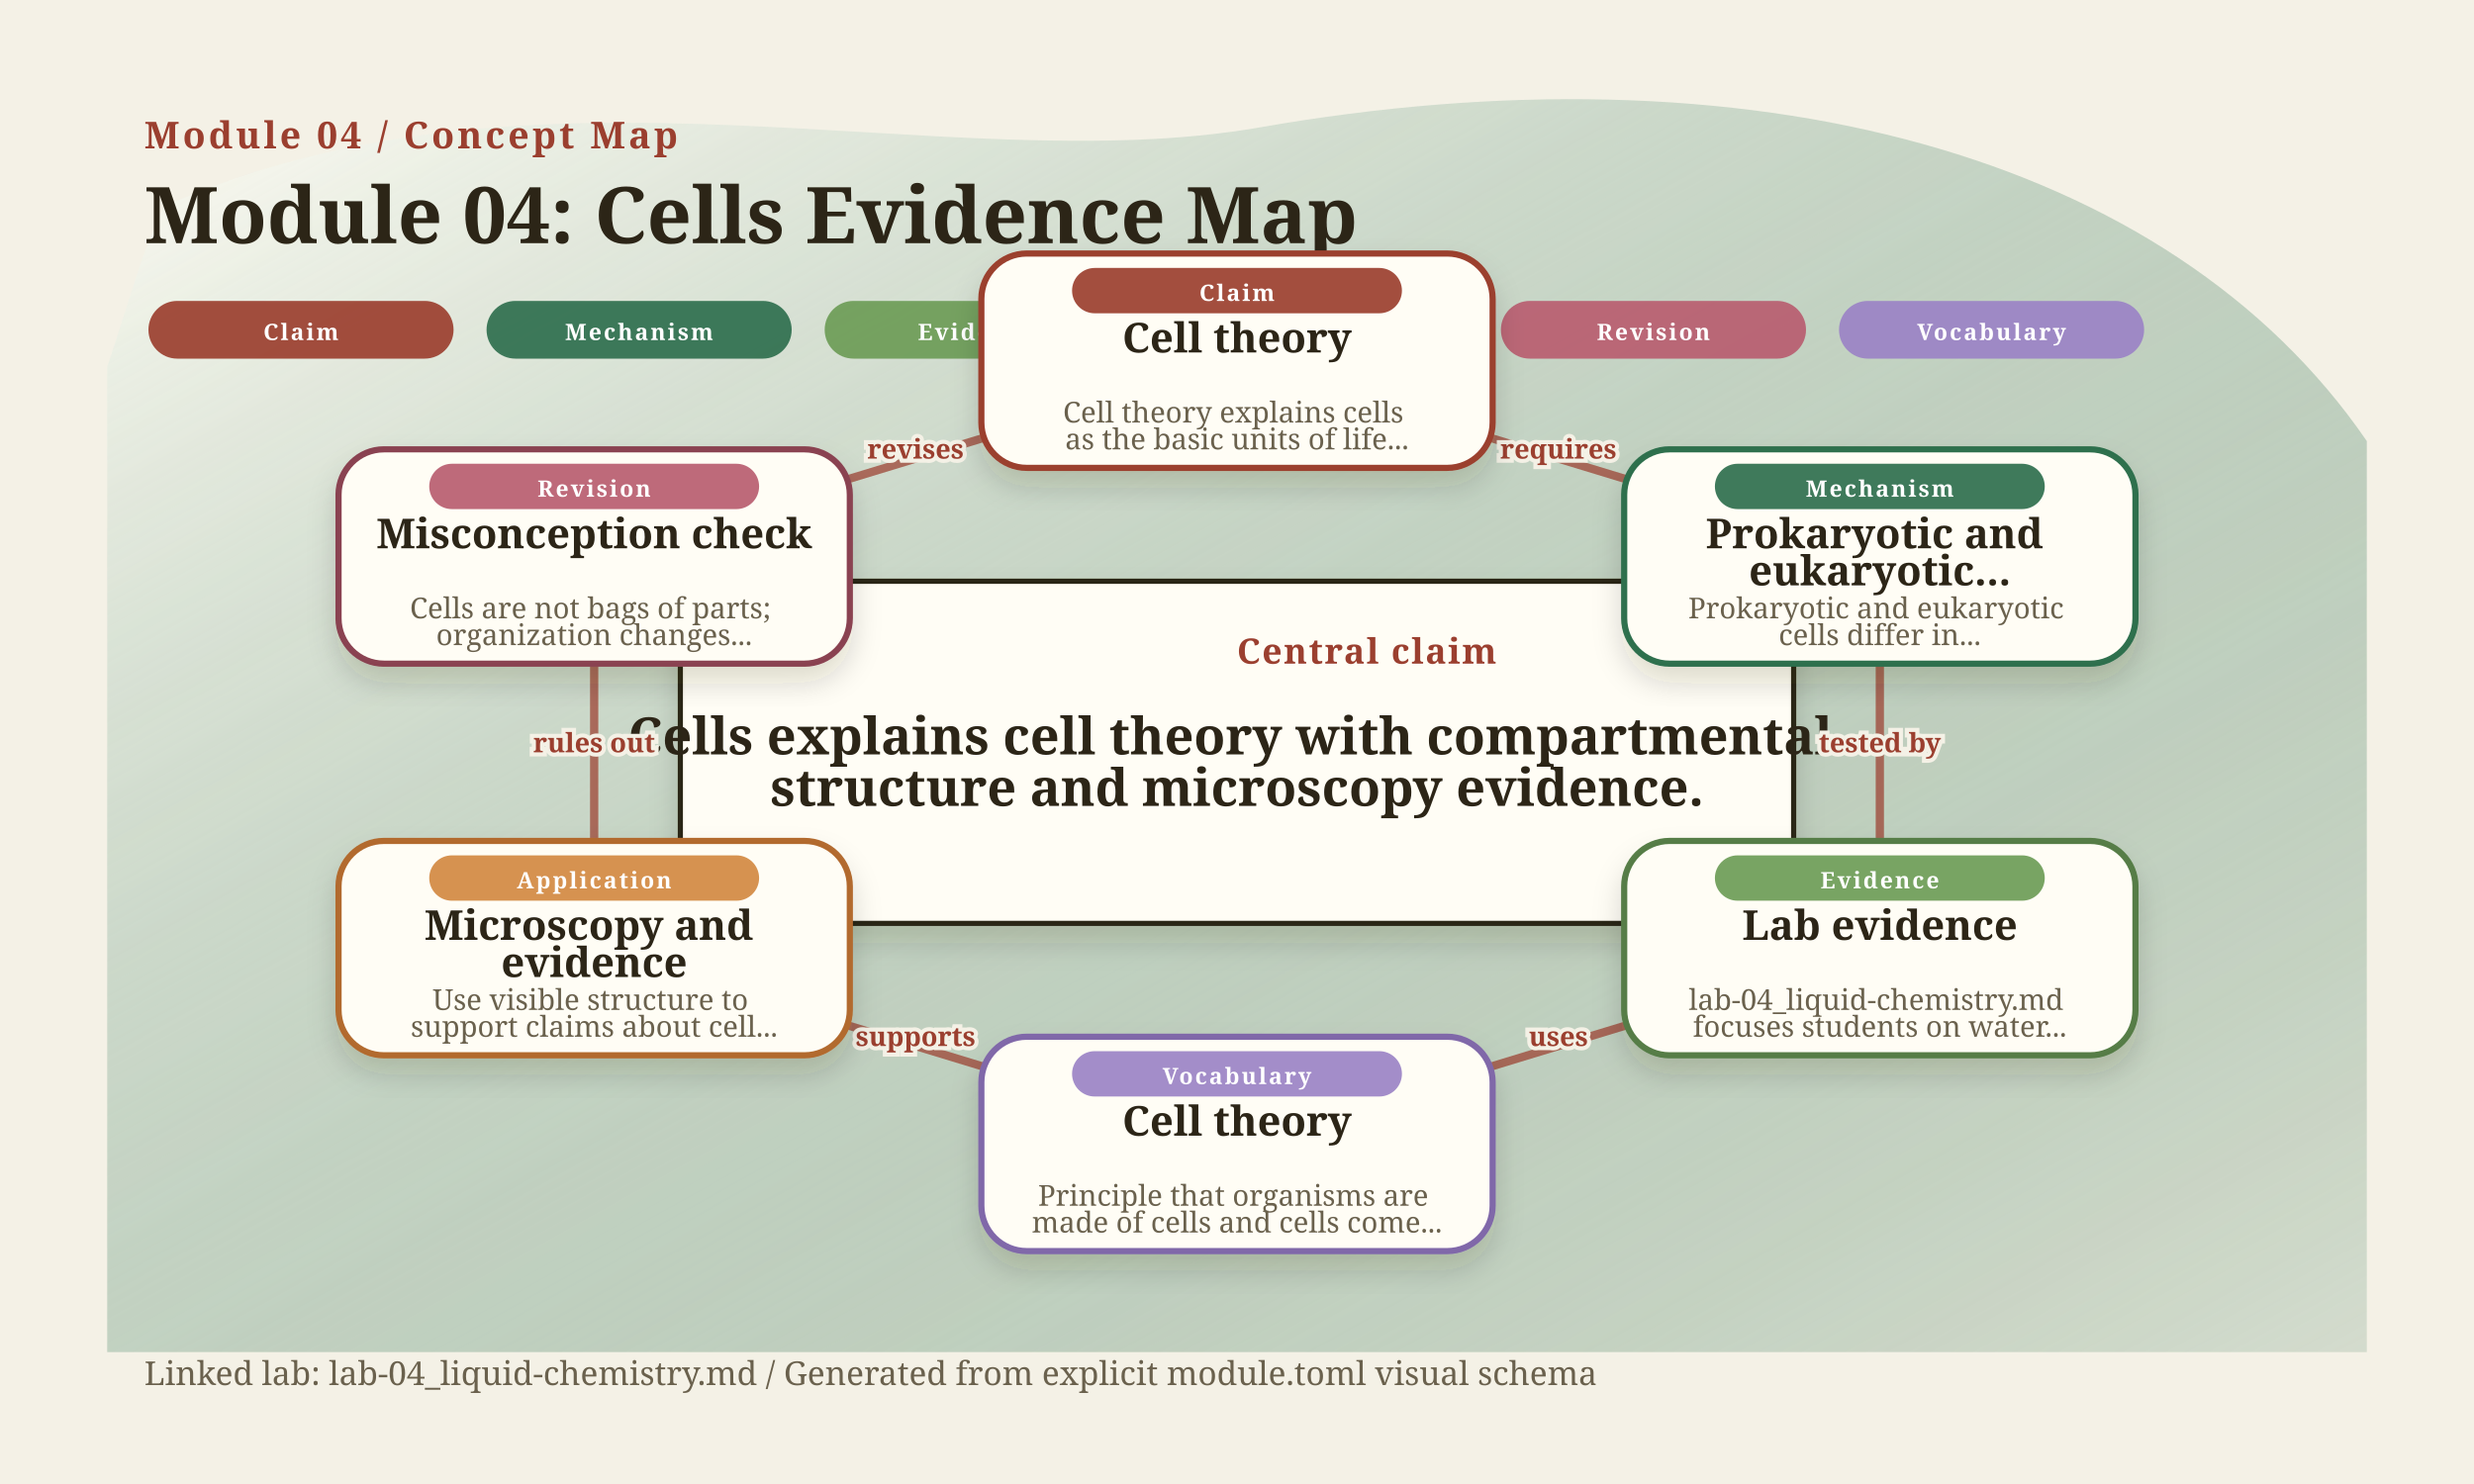
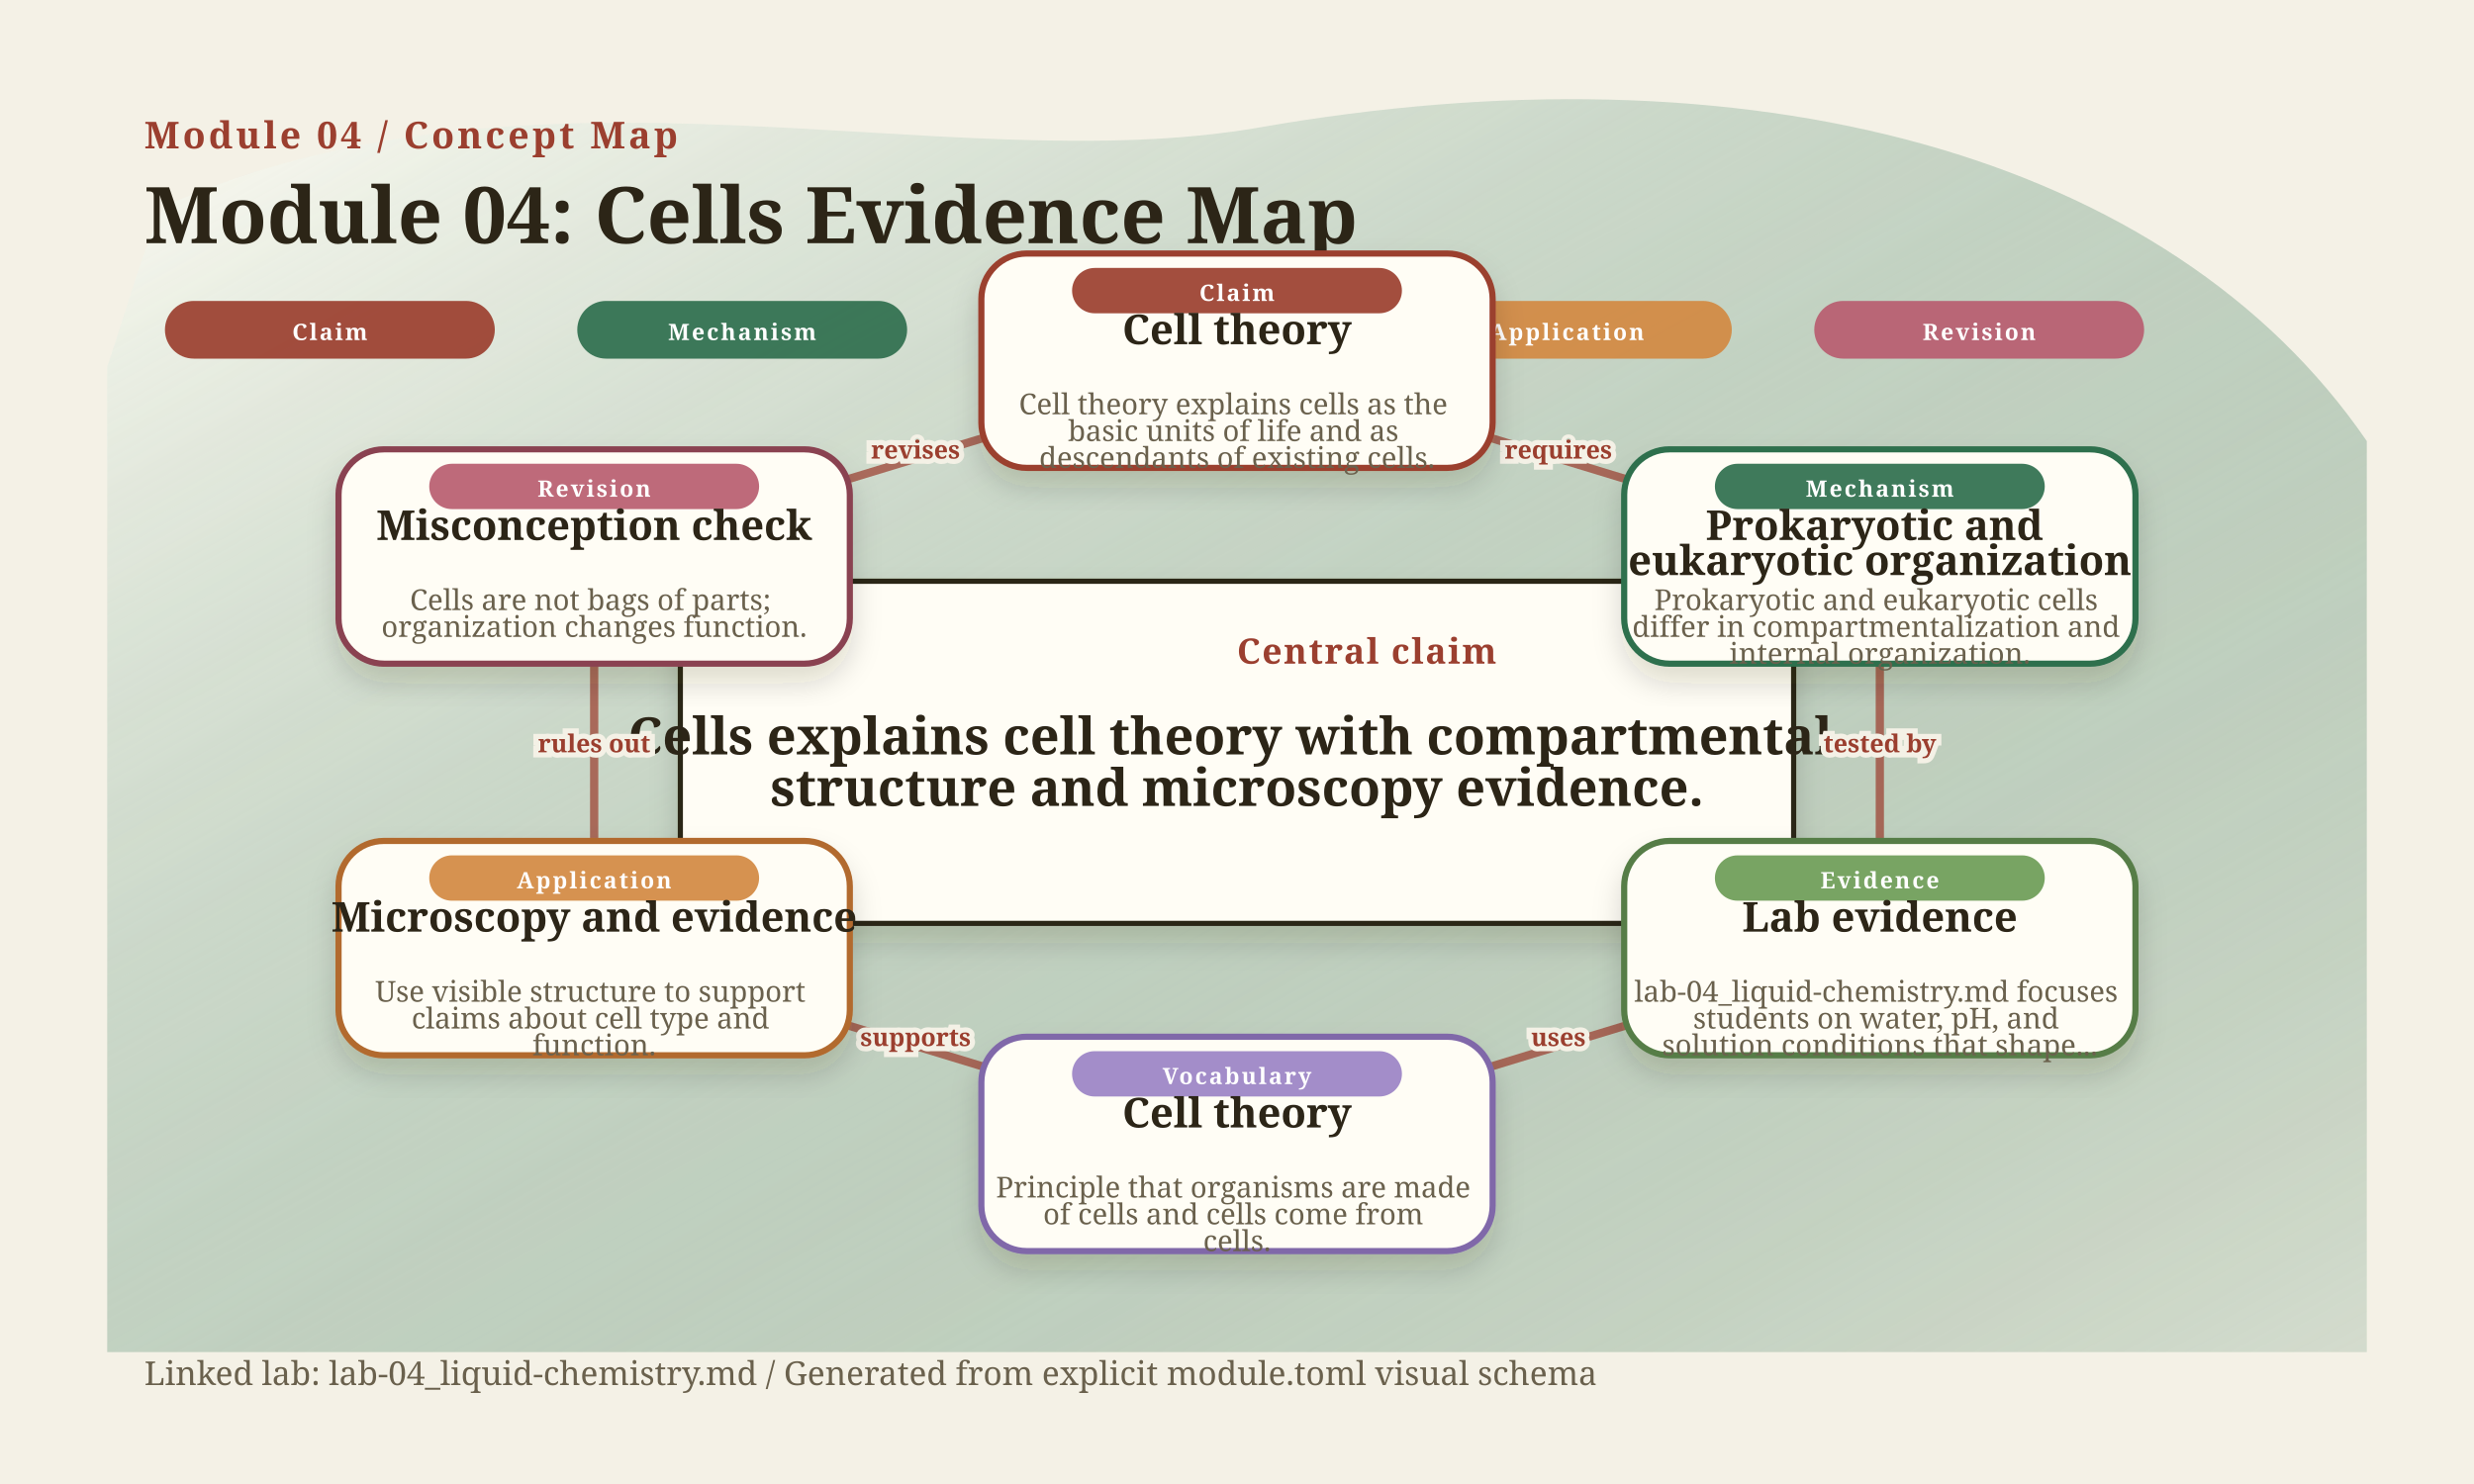
<svg xmlns="http://www.w3.org/2000/svg" width="1200" height="720" viewBox="0 0 1200 720" role="img" aria-label="Module 04: Cells Evidence Map">
  <style>
    .bg { fill: #f4f1e6; }
    .halo { fill: url(#wash); opacity: 0.92; }
    .frame { fill: #fffdf5; stroke: #2c2517; stroke-width: 3; }
    .eyebrow { fill: #9b3f2f; font: 800 18px Georgia, serif; letter-spacing: 1.5px; text-transform: uppercase; }
    .title-text { fill: #2c2517; font: 800 38px Georgia, serif; }
    .footer { fill: #6a614d; font: 16px Georgia, serif; }
    .claim-card, .side-card, .feedback-card, .prompt-card, .routine-card, .stage-card-bg { fill: #fffdf5; stroke: #2c2517; stroke-width: 2.5; filter: url(#shadow); }
    .claim-kicker, .card-kicker { fill: #9b3f2f; font: 800 17px Georgia, serif; letter-spacing: 0.8px; text-transform: uppercase; }
    .claim-text { fill: #2c2517; font: 700 25px Georgia, serif; }
    .node { fill: #fffdf5; stroke: #2f6f4e; stroke-width: 3; filter: url(#shadow); }
    .node-claim { stroke: #9b3f2f; }
    .node-mechanism { stroke: #2f6f4e; }
    .node-evidence { stroke: #567d46; }
    .node-vocabulary { stroke: #8067a9; }
    .node-application { stroke: #b26b2f; }
    .node-revision { stroke: #8a4351; }
    .cluster-pill { stroke: none; opacity: 0.92; }
    .cluster-claim { fill: #9b3f2f; }
    .cluster-mechanism { fill: #2f6f4e; }
    .cluster-evidence { fill: #6d9c57; }
    .cluster-vocabulary { fill: #9b83c6; }
    .cluster-application { fill: #d28942; }
    .cluster-revision { fill: #b85d70; }
    .cluster-label, .legend-text { fill: white; font: 800 11px Georgia, serif; letter-spacing: 1px; text-transform: uppercase; }
    .node-label { fill: #2c2517; font: 800 20px Georgia, serif; }
    .node-detail { fill: #6a614d; font: 14px Georgia, serif; }
    .edge { stroke: #9b3f2f; stroke-width: 4; stroke-linecap: round; opacity: 0.72; marker-end: url(#arrowhead); }
-     .edge-label { fill: #9b3f2f; font: 700 13px Georgia, serif; text-anchor: middle; paint-order: stroke; stroke: #f4f1e6; stroke-width: 4; }
+     .edge-label { fill: #9b3f2f; font: 700 12px Georgia, serif; text-anchor: middle; paint-order: stroke; stroke: #f4f1e6; stroke-width: 5; }
    .stage-dot { fill: #2f6f4e; }
    .stage-num { fill: white; font: 900 18px Georgia, serif; }
    .stage-label { fill: #2c2517; font: 800 18px Georgia, serif; }
    .stage-detail, .mini-text, .check-text { fill: #6a614d; font: 15px Georgia, serif; }
    .arrow { fill: none; stroke: #2f6f4e; stroke-width: 5; stroke-linecap: round; marker-end: url(#arrowhead); }
    .prompt-text { fill: #2c2517; font: 700 17px Georgia, serif; }
    .routine-text { fill: #2c2517; font: 700 16px Georgia, serif; }
    .retrieval-step-strip { fill: #fffdf5; stroke: #2f6f4e; stroke-width: 2; opacity: 0.96; }
    .palette-high-design { fill: #9b3f2f; }
    @media print { .claim-card, .side-card, .feedback-card, .prompt-card, .routine-card, .node, .stage-card-bg { filter: none; } }
    </style>
  <defs>
    <linearGradient id="wash" x1="0" x2="1" y1="0" y2="1">
      <stop offset="0" stop-color="#fffdf5" />
      <stop offset="1" stop-color="#2f6f4e" stop-opacity="0.18" />
    </linearGradient>
    <filter id="shadow" x="-20%" y="-20%" width="140%" height="140%">
      <feDropShadow dx="0" dy="8" stdDeviation="7" flood-color="#2c2517" flood-opacity="0.16" />
    </filter>
    <marker id="arrowhead" markerWidth="12" markerHeight="8" refX="11" refY="4" orient="auto">
      <polygon points="0 0, 12 4, 0 8" fill="#2f6f4e" />
    </marker>
  </defs>
  <rect class="bg" width="1200" height="720" />
  <path class="halo" d="M80 100 C260 20 458 88 610 62 C848 20 1052 74 1148 214 L1148 656 L52 656 L52 178 C64 142 70 118 80 100 Z" />
  <text x="70" y="72" class="eyebrow">Module 04 / Concept Map</text>
  <text x="70" y="118" class="title-text">Module 04: Cells Evidence Map</text>
  <g class="concept-legend">
    <g class="legend-item">
-       <rect x="72.0" y="146.0" width="148" height="28" rx="14" class="cluster-pill cluster-claim" />
-       <text x="146.0" y="165.0" class="legend-text" text-anchor="middle">Claim</text>
+       <rect x="80.0" y="146.0" width="160" height="28" rx="14" class="cluster-pill cluster-claim" />
+       <text x="160.0" y="165.0" class="legend-text" text-anchor="middle">Claim</text>
    </g>
    <g class="legend-item">
-       <rect x="236.0" y="146.0" width="148" height="28" rx="14" class="cluster-pill cluster-mechanism" />
-       <text x="310.0" y="165.0" class="legend-text" text-anchor="middle">Mechanism</text>
+       <rect x="280.0" y="146.0" width="160" height="28" rx="14" class="cluster-pill cluster-mechanism" />
+       <text x="360.0" y="165.0" class="legend-text" text-anchor="middle">Mechanism</text>
    </g>
    <g class="legend-item">
-       <rect x="400.0" y="146.0" width="148" height="28" rx="14" class="cluster-pill cluster-evidence" />
-       <text x="474.0" y="165.0" class="legend-text" text-anchor="middle">Evidence</text>
+       <rect x="480.0" y="146.0" width="160" height="28" rx="14" class="cluster-pill cluster-evidence" />
+       <text x="560.0" y="165.0" class="legend-text" text-anchor="middle">Evidence</text>
    </g>
    <g class="legend-item">
-       <rect x="564.0" y="146.0" width="148" height="28" rx="14" class="cluster-pill cluster-application" />
-       <text x="638.0" y="165.0" class="legend-text" text-anchor="middle">Application</text>
+       <rect x="680.0" y="146.0" width="160" height="28" rx="14" class="cluster-pill cluster-application" />
+       <text x="760.0" y="165.0" class="legend-text" text-anchor="middle">Application</text>
    </g>
    <g class="legend-item">
-       <rect x="728.0" y="146.0" width="148" height="28" rx="14" class="cluster-pill cluster-revision" />
-       <text x="802.0" y="165.0" class="legend-text" text-anchor="middle">Revision</text>
-     </g>
-     <g class="legend-item">
-       <rect x="892.0" y="146.0" width="148" height="28" rx="14" class="cluster-pill cluster-vocabulary" />
-       <text x="966.0" y="165.0" class="legend-text" text-anchor="middle">Vocabulary</text>
+       <rect x="880.0" y="146.0" width="160" height="28" rx="14" class="cluster-pill cluster-revision" />
+       <text x="960.0" y="165.0" class="legend-text" text-anchor="middle">Revision</text>
    </g>
  </g>
  <rect x="330" y="282" width="540" height="166" rx="34" class="claim-card" />
  <text x="600" y="322" class="claim-kicker">Central claim</text>
  <text x="600.0" y="366.0" class="claim-text" text-anchor="middle">
    <tspan x="600.0" dy="0">Cells explains cell theory with compartmental</tspan>
    <tspan x="600.0" dy="25">structure and microscopy evidence.</tspan>
  </text>
  <path d="M 600.0 175.0 L 911.8 270.0" class="edge" />
  <text x="755.9" y="222.5" class="edge-label">requires</text>
  <path d="M 911.8 270.0 L 911.8 460.0" class="edge" />
  <text x="911.8" y="365.0" class="edge-label">tested by</text>
  <path d="M 911.8 460.0 L 600.0 555.0" class="edge" />
  <text x="755.9" y="507.5" class="edge-label">uses</text>
  <path d="M 600.0 555.0 L 288.2 460.0" class="edge" />
  <text x="444.1" y="507.5" class="edge-label">supports</text>
  <path d="M 288.2 460.0 L 288.2 270.0" class="edge" />
  <text x="288.2" y="365.0" class="edge-label">rules out</text>
  <path d="M 288.2 270.0 L 600.0 175.0" class="edge" />
  <text x="444.1" y="222.5" class="edge-label">revises</text>
  <g class="node-group">
    <rect x="476.0" y="123.0" width="248" height="104" rx="22" class="node node-claim" />
    <rect x="520.0" y="130.0" width="160" height="22" rx="11" class="cluster-pill cluster-claim" />
    <text x="600.0" y="146.0" class="cluster-label" text-anchor="middle">Claim</text>
-     <text x="600.0" y="171.0" class="node-label" text-anchor="middle">
+     <text x="600.0" y="167.0" class="node-label" text-anchor="middle">
      <tspan x="600.0" dy="0">Cell theory</tspan>
    </text>
-     <text x="600.0" y="205.0" class="node-detail" text-anchor="middle">
-       <tspan x="600.0" dy="0">Cell theory explains cells</tspan>
-       <tspan x="600.0" dy="13">as the basic units of life...</tspan>
+     <text x="600.0" y="201.0" class="node-detail" text-anchor="middle">
+       <tspan x="600.0" dy="0">Cell theory explains cells as the</tspan>
+       <tspan x="600.0" dy="13">basic units of life and as</tspan>
+       <tspan x="600.0" dy="13">descendants of existing cells.</tspan>
    </text>
  </g>
  <g class="node-group">
    <rect x="787.8" y="218.0" width="248" height="104" rx="22" class="node node-mechanism" />
    <rect x="831.8" y="225.0" width="160" height="22" rx="11" class="cluster-pill cluster-mechanism" />
    <text x="911.8" y="241.0" class="cluster-label" text-anchor="middle">Mechanism</text>
-     <text x="911.8" y="266.0" class="node-label" text-anchor="middle">
+     <text x="911.8" y="262.0" class="node-label" text-anchor="middle">
      <tspan x="911.8" dy="0">Prokaryotic and</tspan>
-       <tspan x="911.8" dy="18">eukaryotic...</tspan>
+       <tspan x="911.8" dy="17">eukaryotic organization</tspan>
    </text>
-     <text x="911.8" y="300.0" class="node-detail" text-anchor="middle">
-       <tspan x="911.8" dy="0">Prokaryotic and eukaryotic</tspan>
-       <tspan x="911.8" dy="13">cells differ in...</tspan>
+     <text x="911.8" y="296.0" class="node-detail" text-anchor="middle">
+       <tspan x="911.8" dy="0">Prokaryotic and eukaryotic cells</tspan>
+       <tspan x="911.8" dy="13">differ in compartmentalization and</tspan>
+       <tspan x="911.8" dy="13">internal organization.</tspan>
    </text>
  </g>
  <g class="node-group">
    <rect x="787.8" y="408.0" width="248" height="104" rx="22" class="node node-evidence" />
    <rect x="831.8" y="415.0" width="160" height="22" rx="11" class="cluster-pill cluster-evidence" />
    <text x="911.8" y="431.0" class="cluster-label" text-anchor="middle">Evidence</text>
-     <text x="911.8" y="456.0" class="node-label" text-anchor="middle">
+     <text x="911.8" y="452.0" class="node-label" text-anchor="middle">
      <tspan x="911.8" dy="0">Lab evidence</tspan>
    </text>
-     <text x="911.8" y="490.0" class="node-detail" text-anchor="middle">
-       <tspan x="911.8" dy="0">lab-04_liquid-chemistry.md</tspan>
-       <tspan x="911.8" dy="13">focuses students on water...</tspan>
+     <text x="911.8" y="486.0" class="node-detail" text-anchor="middle">
+       <tspan x="911.8" dy="0">lab-04_liquid-chemistry.md focuses</tspan>
+       <tspan x="911.8" dy="13">students on water, pH, and</tspan>
+       <tspan x="911.8" dy="13">solution conditions that shape...</tspan>
    </text>
  </g>
  <g class="node-group">
    <rect x="476.0" y="503.0" width="248" height="104" rx="22" class="node node-vocabulary" />
    <rect x="520.0" y="510.0" width="160" height="22" rx="11" class="cluster-pill cluster-vocabulary" />
    <text x="600.0" y="526.0" class="cluster-label" text-anchor="middle">Vocabulary</text>
-     <text x="600.0" y="551.0" class="node-label" text-anchor="middle">
+     <text x="600.0" y="547.0" class="node-label" text-anchor="middle">
      <tspan x="600.0" dy="0">Cell theory</tspan>
    </text>
-     <text x="600.0" y="585.0" class="node-detail" text-anchor="middle">
-       <tspan x="600.0" dy="0">Principle that organisms are</tspan>
-       <tspan x="600.0" dy="13">made of cells and cells come...</tspan>
+     <text x="600.0" y="581.0" class="node-detail" text-anchor="middle">
+       <tspan x="600.0" dy="0">Principle that organisms are made</tspan>
+       <tspan x="600.0" dy="13">of cells and cells come from</tspan>
+       <tspan x="600.0" dy="13">cells.</tspan>
    </text>
  </g>
  <g class="node-group">
    <rect x="164.2" y="408.0" width="248" height="104" rx="22" class="node node-application" />
    <rect x="208.2" y="415.0" width="160" height="22" rx="11" class="cluster-pill cluster-application" />
    <text x="288.2" y="431.0" class="cluster-label" text-anchor="middle">Application</text>
-     <text x="288.2" y="456.0" class="node-label" text-anchor="middle">
-       <tspan x="288.2" dy="0">Microscopy and</tspan>
-       <tspan x="288.2" dy="18">evidence</tspan>
+     <text x="288.2" y="452.0" class="node-label" text-anchor="middle">
+       <tspan x="288.2" dy="0">Microscopy and evidence</tspan>
    </text>
-     <text x="288.2" y="490.0" class="node-detail" text-anchor="middle">
-       <tspan x="288.2" dy="0">Use visible structure to</tspan>
-       <tspan x="288.2" dy="13">support claims about cell...</tspan>
+     <text x="288.2" y="486.0" class="node-detail" text-anchor="middle">
+       <tspan x="288.2" dy="0">Use visible structure to support</tspan>
+       <tspan x="288.2" dy="13">claims about cell type and</tspan>
+       <tspan x="288.2" dy="13">function.</tspan>
    </text>
  </g>
  <g class="node-group">
    <rect x="164.2" y="218.0" width="248" height="104" rx="22" class="node node-revision" />
    <rect x="208.2" y="225.0" width="160" height="22" rx="11" class="cluster-pill cluster-revision" />
    <text x="288.2" y="241.0" class="cluster-label" text-anchor="middle">Revision</text>
-     <text x="288.2" y="266.0" class="node-label" text-anchor="middle">
+     <text x="288.2" y="262.0" class="node-label" text-anchor="middle">
      <tspan x="288.2" dy="0">Misconception check</tspan>
    </text>
-     <text x="288.2" y="300.0" class="node-detail" text-anchor="middle">
+     <text x="288.2" y="296.0" class="node-detail" text-anchor="middle">
      <tspan x="288.2" dy="0">Cells are not bags of parts;</tspan>
-       <tspan x="288.2" dy="13">organization changes...</tspan>
+       <tspan x="288.2" dy="13">organization changes function.</tspan>
    </text>
  </g>
  <text x="70" y="672" class="footer">Linked lab: lab-04_liquid-chemistry.md / Generated from explicit module.toml visual schema</text>
</svg>
